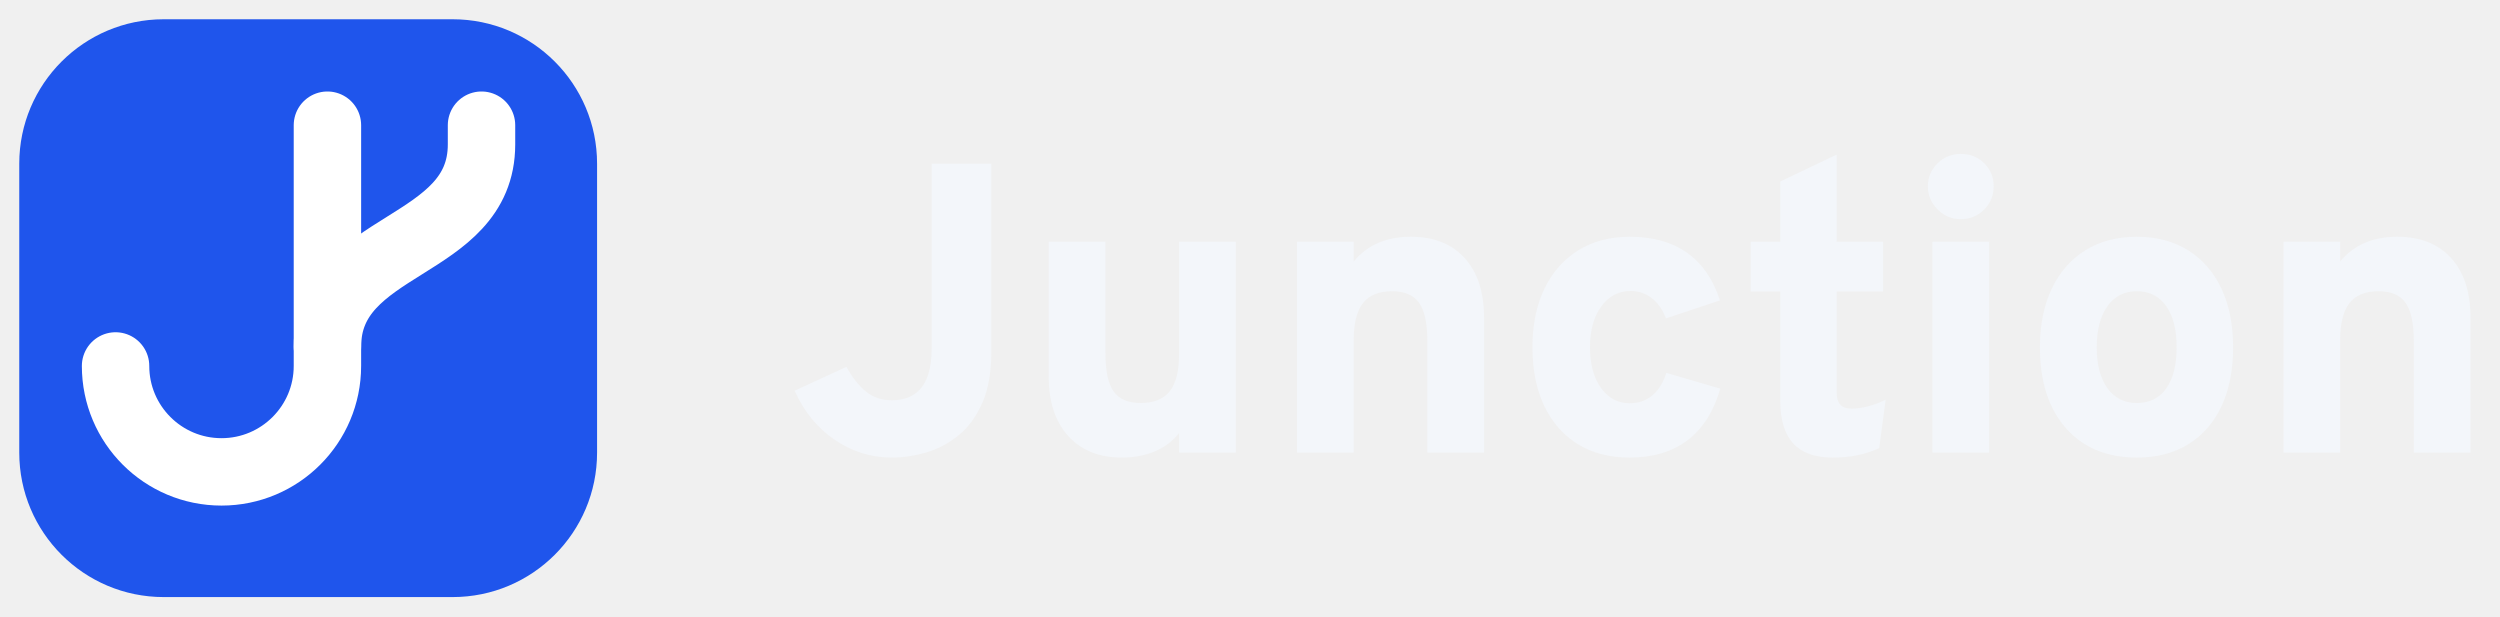
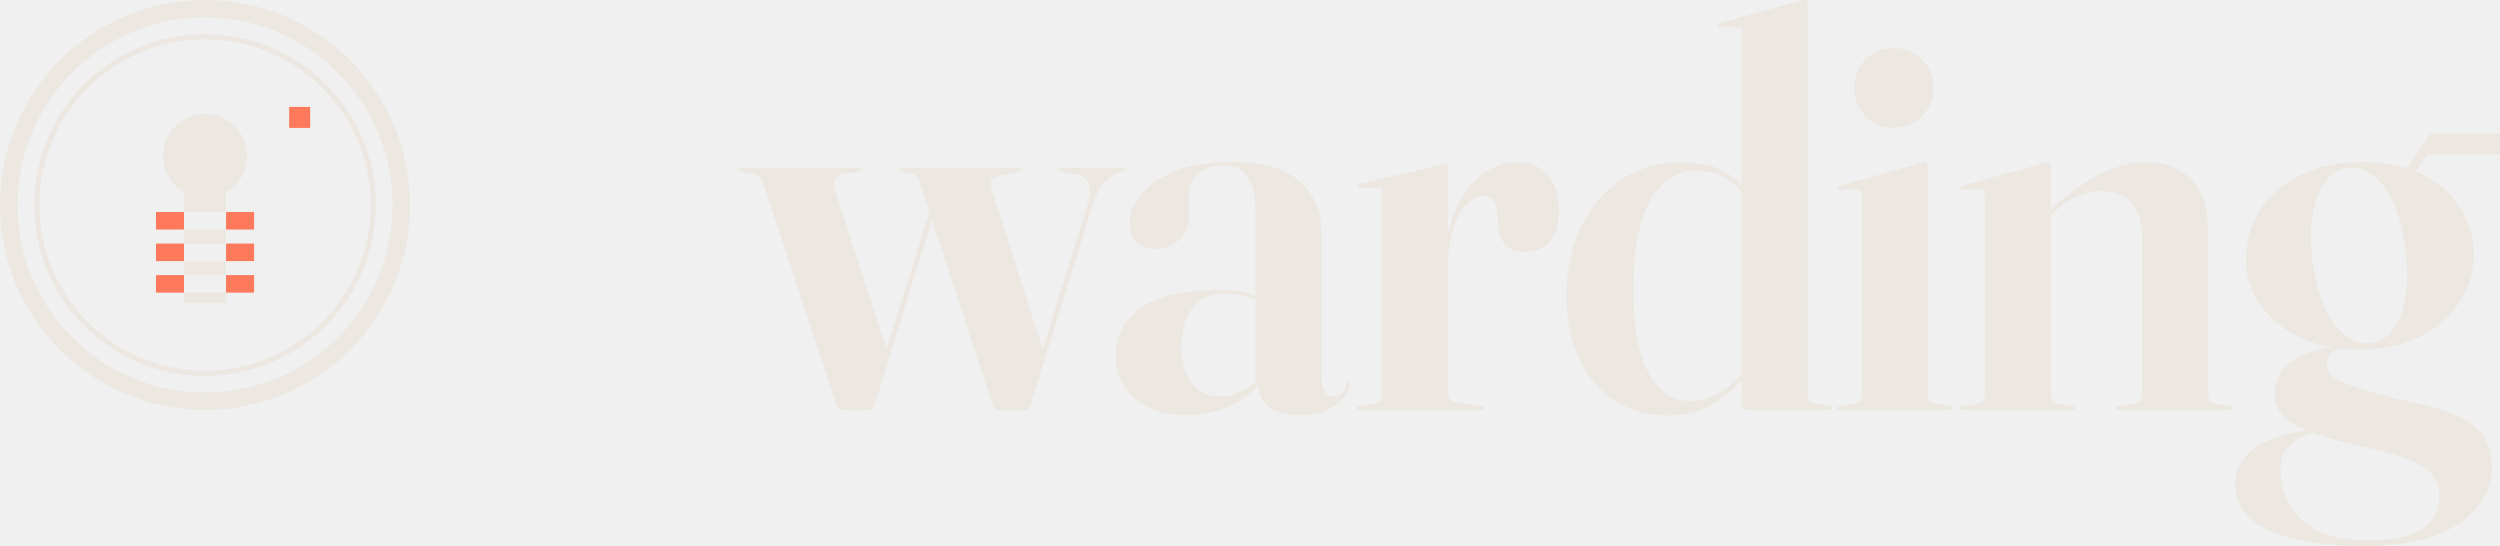
- <svg xmlns="http://www.w3.org/2000/svg" viewBox="0 0 259.6 64" role="img" aria-label="Junction">
-   <rect x="2" y="2" width="60" height="60" rx="15" fill="#1f55ec" />
-   <path d="M34 13v25a11 11 0 0 1-22 0" fill="none" stroke="#ffffff" stroke-width="7.0" stroke-linecap="round" />
-   <path d="M34 36c0-11 16-10 16-21v-2" fill="none" stroke="#ffffff" stroke-width="7.0" stroke-linecap="round" />
-   <path transform="translate(82 47) scale(0.02143)" fill="#f3f6fa" d="M495.2 24Q345 24 218.6 -61.9Q92.2 -147.8 24 -300L275.2 -415.6Q317 -339.4 368.7 -296.5Q420.4 -253.6 495.6 -253.6Q532.8 -253.6 567 -264.7Q601.2 -275.8 628.5 -303.4Q655.8 -331 671.9 -380.5Q688 -430 688 -506.8V-1400H977.2V-490.4Q977.2 -339.8 933.1 -240.2Q889 -140.6 816.9 -82.7Q744.8 -24.8 660.6 -0.4Q576.4 24 495.2 24Z M1609.6 24Q1444.6 24 1349.9 -80.4Q1255.2 -184.8 1255.2 -368V-1022H1530V-481.2Q1530 -352 1569.8 -296.2Q1609.6 -240.4 1700.4 -240.4Q1797.4 -240.4 1842.1 -297.8Q1886.8 -355.2 1886.8 -477.2V-1022H2161.6V0H1886.8V-94.8Q1841 -36.6 1769.9 -6.3Q1698.8 24 1609.6 24Z M2458.2 0V-1022H2733V-926Q2782.4 -986.2 2851.6 -1016.1Q2920.8 -1046 3009.8 -1046Q3176.6 -1046 3270.6 -942.7Q3364.6 -839.4 3364.6 -653.6V0H3089.8V-541.2Q3089.8 -669.4 3049.9 -725.7Q3010 -782 2919.4 -782Q2823.2 -782 2778.1 -724.7Q2733 -667.4 2733 -545.2V0Z M4069.6 24Q3924.8 24 3819.4 -40.9Q3714 -105.8 3656.6 -225.7Q3599.2 -345.6 3599.2 -510Q3599.2 -673.8 3657.2 -794.2Q3715.2 -914.6 3821.3 -980.3Q3927.4 -1046 4071.2 -1046Q4238.4 -1046 4348.4 -968.2Q4458.4 -890.4 4507.6 -737.6L4246 -650.4Q4221.8 -714 4177.5 -748.6Q4133.2 -783.2 4074.8 -783.2Q3986.8 -783.2 3932.4 -708Q3878 -632.8 3878 -510Q3878 -388 3931 -313.6Q3984 -239.2 4070.4 -239.2Q4133.8 -239.2 4179.1 -276.4Q4224.4 -313.6 4248 -386.4L4509.2 -310Q4461 -143.2 4350.2 -59.6Q4239.4 24 4069.6 24Z M5052.8 24Q4925.4 24 4862.7 -44.6Q4800 -113.2 4800 -250.4V-780.4H4656.4V-1022H4800V-1313.6L5073.2 -1444V-1022H5298V-780.4H5073.2V-290.8Q5073.2 -252.2 5090.7 -232.7Q5108.2 -213.2 5144.8 -213.2Q5220.4 -213.2 5310.4 -256L5279.2 -22Q5231.8 0.4 5176.1 12.2Q5120.4 24 5052.8 24Z M5537.2 0V-1022H5812V0ZM5674.4 -1131.2Q5609.4 -1131.2 5562.3 -1178.3Q5515.2 -1225.4 5515.2 -1290.4Q5515.2 -1355 5561.5 -1401.1Q5607.8 -1447.2 5674.4 -1447.2Q5743 -1447.2 5788.5 -1401.9Q5834 -1356.6 5834 -1290.4Q5834 -1223.8 5787.7 -1177.5Q5741.4 -1131.2 5674.4 -1131.2Z M6527.8 24Q6309.8 24 6184 -118.7Q6058.2 -261.4 6058.2 -510Q6058.2 -674.2 6115.6 -794.6Q6173 -915 6278.5 -980.5Q6384 -1046 6527.8 -1046Q6671 -1046 6775.7 -980.7Q6880.4 -915.4 6937.3 -795.4Q6994.2 -675.4 6994.2 -510.4Q6994.2 -344.6 6938 -224.9Q6881.8 -105.2 6777.1 -40.6Q6672.4 24 6527.8 24ZM6527.8 -240.4Q6620 -240.4 6670.3 -311.1Q6720.6 -381.8 6720.6 -510.4Q6720.6 -639.2 6669.5 -710.6Q6618.4 -782 6527.8 -782Q6437 -782 6385.2 -709.5Q6333.4 -637 6333.4 -510Q6333.4 -383.8 6385.2 -312.1Q6437 -240.4 6527.8 -240.4Z M7238.2 0V-1022H7513V-926Q7562.4 -986.2 7631.6 -1016.1Q7700.8 -1046 7789.8 -1046Q7956.6 -1046 8050.6 -942.7Q8144.6 -839.4 8144.6 -653.6V0H7869.8V-541.2Q7869.8 -669.4 7829.9 -725.7Q7790 -782 7699.4 -782Q7603.2 -782 7558.1 -724.7Q7513 -667.4 7513 -545.2V0Z" />
+ <svg xmlns="http://www.w3.org/2000/svg" viewBox="0 0 390.2 85.2" role="img" aria-label="Warding">
+   <g transform="translate(-3.009 -3.009) scale(1.09402)">
+     <circle cx="32" cy="32" r="28" fill="none" stroke="#ECE8E1" stroke-width="2.5" />
+     <circle cx="32" cy="32" r="24" fill="none" stroke="#ECE8E1" stroke-width="0.75" />
+     <circle cx="32" cy="25" r="6" fill="#ECE8E1" />
+     <path d="M29 28h6v5h-6zM29 35.5h6v2h-6zM29 40h6v2h-6zM29 44.5h6v1.5h-6z" fill="#ECE8E1" />
+     <rect x="25" y="33" width="4" height="2.5" fill="#FF7A5C" />
+     <rect x="35" y="33" width="4" height="2.5" fill="#FF7A5C" />
+     <rect x="25" y="37.5" width="4" height="2.5" fill="#FF7A5C" />
+     <rect x="35" y="37.5" width="4" height="2.5" fill="#FF7A5C" />
+     <rect x="25" y="42" width="4" height="2.5" fill="#FF7A5C" />
+     <rect x="35" y="42" width="4" height="2.5" fill="#FF7A5C" />
+     <rect x="44" y="18" width="3" height="3" fill="#FF7A5C" />
+   </g>
+   <path transform="translate(115.74 64.00) scale(0.04312)" fill="#ECE8E1" d="M461.6 0H365Q357.2 0 352.6 -3.1Q348 -6.2 345.4 -14L77.2 -822.4Q72 -839.4 62.7 -846.8Q53.4 -854.2 37.6 -856.8L-3.2 -864.2Q-8.2 -865.4 -10.1 -867.2Q-12 -869 -12 -871.2Q-12 -875 -9.8 -876.3Q-7.6 -877.6 -4.4 -877.6H427.6Q431.8 -877.6 433.9 -876.1Q436 -874.6 436 -870.8Q436 -868.6 433.9 -867Q431.8 -865.4 426 -863.8L373.2 -855.2Q344.8 -850.8 338 -835.1Q331.2 -819.4 339.4 -793.6L529.8 -204.4L480 -76L699.2 -781.2L716.2 -772.8L479.2 -12Q477.6 -6.2 472.8 -3.1Q468 0 461.6 0ZM1026.8 0H929.8Q922.8 0 917.8 -3.7Q912.8 -7.4 910.2 -15.2L647.4 -816.8Q641 -837.4 632.6 -846.4Q624.2 -855.4 612.4 -857.2L581 -863.4Q574.8 -865 572.3 -866.8Q569.8 -868.6 569.8 -871.2Q569.8 -877.6 578.2 -877.6H1005Q1013.8 -877.6 1013.8 -870.8Q1013.8 -868.2 1011.7 -866.4Q1009.6 -864.6 1003.4 -863L942.8 -850.2Q911.2 -843.8 905 -832.2Q898.8 -820.6 905.8 -798.8L1096.8 -199.2L1042.6 -67.2L1252.6 -745.2Q1267.8 -793 1255.6 -820.6Q1243.4 -848.2 1205.6 -854.8L1156.8 -863.8Q1151 -865.4 1148.9 -867Q1146.8 -868.6 1146.8 -871.2Q1146.8 -875 1149 -876.3Q1151.2 -877.6 1154.8 -877.6H1381.2Q1386.2 -877.6 1388.3 -876.1Q1390.4 -874.6 1390.4 -870.8Q1390.4 -868.2 1388.3 -866.4Q1386.2 -864.6 1380.4 -863L1356.6 -854.8Q1329.2 -845.2 1307.6 -817Q1286 -788.8 1271.6 -742.4L1045.2 -13.6Q1043.2 -6.6 1038.4 -3.3Q1033.6 0 1026.8 0Z M1870.8 -92.6V-101.8L1859.6 -91.6V-736Q1859.6 -807.6 1829.9 -846Q1800.2 -884.4 1744.4 -884.4Q1681.6 -884.4 1650.8 -853Q1620 -821.6 1620 -782.4V-701.2Q1620 -651.4 1584.8 -617.1Q1549.6 -582.8 1494.4 -582.8Q1455.4 -582.8 1429.9 -606.6Q1404.4 -630.4 1404.4 -678.4Q1404.4 -730.6 1446.2 -781.3Q1488 -832 1570.3 -865.2Q1652.6 -898.4 1773 -898.4Q1937.4 -898.4 2018.5 -829.6Q2099.6 -760.8 2099.6 -635.2V-116.4Q2099.6 -81.2 2111.9 -65.6Q2124.2 -50 2142.4 -50Q2159.8 -50 2174.1 -61.1Q2188.4 -72.2 2191.6 -97.6Q2192.2 -101.4 2193.7 -102.7Q2195.2 -104 2196.8 -104Q2199.4 -104 2200.5 -102.7Q2201.6 -101.4 2201.6 -97.6Q2201.6 -79 2184.3 -51.8Q2167 -24.6 2128.1 -3.3Q2089.2 18 2024 18Q1944 18 1907.4 -13.1Q1870.8 -44.2 1870.8 -92.6ZM1354 -194.4Q1354 -303 1444.1 -369.3Q1534.2 -435.6 1729.6 -435.6Q1791.4 -435.6 1830.7 -423.5Q1870 -411.4 1903.6 -393.2L1896 -386Q1862 -402.4 1826.8 -411.4Q1791.6 -420.4 1747.6 -420.4Q1672.8 -420.4 1632.6 -370.4Q1592.4 -320.4 1592.4 -229.2Q1592.4 -141.2 1631.2 -95.4Q1670 -49.6 1732.4 -49.6Q1773.8 -49.6 1814.4 -69.5Q1855 -89.4 1881.8 -126L1892.6 -119.6Q1849.4 -52.6 1772.9 -17.1Q1696.4 18.4 1608 18.4Q1495.4 18.4 1424.7 -41.2Q1354 -100.8 1354 -194.4Z M2544 -499.2Q2544 -630.8 2582.1 -719.3Q2620.2 -807.8 2679.8 -852.7Q2739.4 -897.6 2803.6 -897.6Q2878 -897.6 2918 -851.2Q2958 -804.8 2958 -718.8Q2958 -644.4 2923.2 -608Q2888.4 -571.6 2836.2 -571.6Q2787.6 -571.6 2763.8 -598.7Q2740 -625.8 2737.6 -679.2L2736.4 -710.8Q2735.8 -741.6 2723.8 -757.6Q2711.8 -773.6 2682.4 -773.6Q2650.6 -773.6 2621.7 -742.8Q2592.8 -712 2574.4 -649.6Q2556 -587.2 2556 -493.2ZM2556 -877.2V-545.2V-61.2Q2556 -49.8 2562.6 -41Q2569.2 -32.2 2581.2 -29.6L2680 -13.6Q2685.6 -12.6 2687.4 -11Q2689.2 -9.4 2689.2 -6.4Q2689.2 -3.6 2686.8 -1.8Q2684.4 0 2679.6 0H2236.4Q2232 0 2229.2 -2.3Q2226.4 -4.6 2226.4 -6.8Q2226.4 -9.4 2229.8 -11.8Q2233.2 -14.2 2239.2 -15.2L2293.2 -23.6Q2306.4 -26.2 2311.8 -33.5Q2317.2 -40.8 2317.2 -50.8V-788.4Q2317.2 -795 2314.5 -799.3Q2311.8 -803.6 2304.4 -803.6H2236.4Q2233.6 -803.6 2231.2 -805.7Q2228.8 -807.8 2228.8 -810Q2228.8 -813 2231.2 -815.2Q2233.6 -817.4 2238.4 -818.4L2525.6 -886.8Q2533 -888.8 2537.1 -889.4Q2541.2 -890 2545.2 -890Q2551.2 -890 2553.6 -886Q2556 -882 2556 -877.2Z M3620 -115V-119.8V-1373.2Q3620 -1379.2 3617 -1382.6Q3614 -1386 3606.6 -1386H3541.6Q3537 -1386 3534.9 -1388.1Q3532.8 -1390.2 3532.8 -1393Q3532.8 -1396.6 3535.2 -1398.2Q3537.6 -1399.8 3541.2 -1400.8L3827.8 -1480.6Q3837 -1483.2 3840.5 -1483.8Q3844 -1484.4 3848 -1484.4Q3853.4 -1484.4 3856.1 -1481Q3858.8 -1477.6 3858.8 -1472.8V-55.2Q3858.8 -42 3864.5 -34.1Q3870.2 -26.2 3882.8 -23.6L3937.6 -14.2Q3943.8 -13.6 3945.9 -11.5Q3948 -9.4 3948 -6.4Q3948 -3.6 3945.9 -1.8Q3943.8 0 3939.6 0H3646.4Q3633.6 0 3626.8 -7.2Q3620 -14.4 3620 -29.2ZM2986 -413.4Q2986 -562.8 3041.9 -671.4Q3097.8 -780 3192.2 -838.8Q3286.6 -897.6 3402.4 -897.6Q3500.8 -897.6 3564.2 -859.5Q3627.6 -821.4 3666.4 -753.6L3647.6 -744.8Q3620 -801.2 3572.1 -833.6Q3524.2 -866 3458 -866Q3393.6 -866 3341.6 -823.9Q3289.6 -781.8 3259 -687.3Q3228.4 -592.8 3228.4 -435.4Q3228.4 -296 3254.6 -206.8Q3280.8 -117.6 3327.2 -75Q3373.6 -32.4 3434.4 -32.4Q3483.8 -32.4 3536 -60.4Q3588.2 -88.4 3635.6 -152L3646.8 -139.6Q3575 -52.8 3506.9 -16.4Q3438.8 20 3354.8 20Q3246.8 20 3163.5 -32.3Q3080.2 -84.6 3033.1 -182Q2986 -279.4 2986 -413.4Z M4293.8 -884.4V-55.2Q4293.8 -42 4299.5 -34.1Q4305.2 -26.2 4317.8 -23.6L4372.6 -14.2Q4378.8 -13.6 4380.9 -11.5Q4383 -9.4 4383 -6.4Q4383 -3.6 4380.9 -1.8Q4378.8 0 4374.6 0H3971.8Q3969 0 3966.6 -1.8Q3964.2 -3.6 3964.2 -6.4Q3964.2 -8.6 3966.3 -10.5Q3968.4 -12.4 3973.8 -13.4L4031 -23.6Q4044.2 -26.2 4049.6 -34.1Q4055 -42 4055 -54.4V-784.8Q4055 -790.8 4052 -794.2Q4049 -797.6 4041.6 -797.6H3976.6Q3972 -797.6 3969.9 -799.7Q3967.8 -801.8 3967.8 -804.6Q3967.8 -808.2 3970.2 -809.8Q3972.6 -811.4 3976.2 -812.4L4262.8 -892.2Q4272 -894.8 4275.5 -895.4Q4279 -896 4283 -896Q4288.4 -896 4291.1 -892.6Q4293.8 -889.2 4293.8 -884.4ZM4169.6 -1022.2Q4106.6 -1022.2 4067.2 -1064Q4027.8 -1105.8 4027.8 -1166.2Q4027.8 -1227 4067.6 -1268.8Q4107.4 -1310.6 4169.6 -1310.6Q4233.2 -1310.6 4273.7 -1268.6Q4314.2 -1226.6 4314.2 -1166.2Q4314.2 -1105.8 4273.5 -1064Q4232.8 -1022.2 4169.6 -1022.2Z M4738.8 -884.4V-55.2Q4738.8 -42 4744.5 -34.1Q4750.2 -26.2 4762.8 -23.6L4817.6 -14.2Q4828 -12.4 4828 -6.4Q4828 0 4819.6 0H4416.8Q4414 0 4411.6 -1.8Q4409.2 -3.6 4409.2 -6.4Q4409.2 -8.6 4411.3 -10.5Q4413.4 -12.4 4418.8 -13.4L4476 -23.6Q4489.2 -26.2 4494.6 -34.1Q4500 -42 4500 -54.4V-784.8Q4500 -790.8 4497 -794.2Q4494 -797.6 4486.6 -797.6H4421.6Q4417 -797.6 4414.9 -799.7Q4412.8 -801.8 4412.8 -804.6Q4412.8 -808.2 4415.2 -809.8Q4417.6 -811.4 4421.2 -812.4L4707.8 -892.2Q4717 -894.8 4720.5 -895.4Q4724 -896 4728 -896Q4733.4 -896 4736.1 -892.6Q4738.8 -889.2 4738.8 -884.4ZM4717.6 -686.6 4707.6 -697.2 4743.6 -729.4Q4847.6 -822.6 4929.9 -860.1Q5012.2 -897.6 5083 -897.6Q5181.6 -897.6 5245 -837Q5308.4 -776.4 5308.4 -646.8V-60.8Q5308.4 -44.8 5315.9 -34.9Q5323.4 -25 5338.8 -22L5387.2 -13.4Q5392.6 -12.8 5394.7 -10.9Q5396.8 -9 5396.8 -6.4Q5396.8 -3.6 5394.7 -1.8Q5392.6 0 5388.4 0H4984Q4974.8 0 4974.8 -6.4Q4974.8 -12.4 4986 -14.2L5042.4 -23.6Q5058.8 -26.6 5064.2 -36.5Q5069.6 -46.4 5069.6 -60.8V-622.4Q5069.6 -711.2 5030.3 -751.8Q4991 -792.4 4923.6 -792.4Q4881.6 -792.4 4838.6 -774.6Q4795.6 -756.8 4752.4 -717.6Z M6002.6 -38Q5888.6 -66.2 5831.8 -86.3Q5775 -106.4 5756 -124.4Q5737 -142.4 5737 -165.6Q5737 -188 5753 -204.4Q5769 -220.8 5790.6 -228L5791 -235.6Q5701.4 -221.2 5648.6 -196.3Q5595.8 -171.4 5572.8 -136.8Q5549.8 -102.2 5549.8 -58.8Q5549.8 -10.4 5580 22.3Q5610.2 55 5681.4 80.8Q5752.6 106.6 5875.4 134.4Q5983 157.2 6041.6 182.1Q6100.2 207 6122.8 238.2Q6145.4 269.4 6145.4 309.6Q6145.4 363.4 6116.9 399.6Q6088.4 435.8 6031.5 453.9Q5974.6 472 5889 472Q5728.8 472 5649.7 399.2Q5570.6 326.4 5570.6 207.6Q5570.6 160.8 5606 125.4Q5641.4 90 5709.8 76.8L5708.2 66Q5545.2 87.4 5475.5 138.9Q5405.8 190.4 5405.8 273.2Q5405.8 336.6 5454.7 386Q5503.6 435.4 5608 463.5Q5712.4 491.6 5879 491.6Q6097 491.6 6216 411.8Q6335 332 6335 206Q6335 141 6306.5 95.6Q6278 50.2 6205.7 18.3Q6133.4 -13.6 6002.6 -38ZM6010 -850 6046 -843 6103 -925H6376V-1000H6114ZM6270.2 -565.2Q6270.2 -654.8 6221.9 -730.6Q6173.6 -806.4 6083.9 -852.4Q5994.2 -898.4 5870.6 -898.4Q5739.2 -898.4 5643.8 -851.6Q5548.4 -804.8 5496.9 -724.7Q5445.4 -644.6 5445.4 -543.6Q5445.4 -454.2 5497.1 -380.3Q5548.8 -306.4 5642.1 -262.2Q5735.4 -218 5860.6 -218Q5977 -218 6069.8 -263.2Q6162.6 -308.4 6216.4 -386.9Q6270.2 -465.4 6270.2 -565.2ZM5818.6 -877.2Q5898.4 -880.8 5955.2 -793.7Q6012 -706.6 6025.2 -554Q6038.4 -412.6 5999.5 -328.9Q5960.6 -245.2 5890.2 -241.6Q5839 -239.2 5795 -278.5Q5751 -317.8 5721.9 -391.1Q5692.8 -464.4 5683.8 -564.4Q5675.4 -657.4 5690.7 -727Q5706 -796.6 5739.4 -835.7Q5772.8 -874.8 5818.6 -877.2Z" />
</svg>
